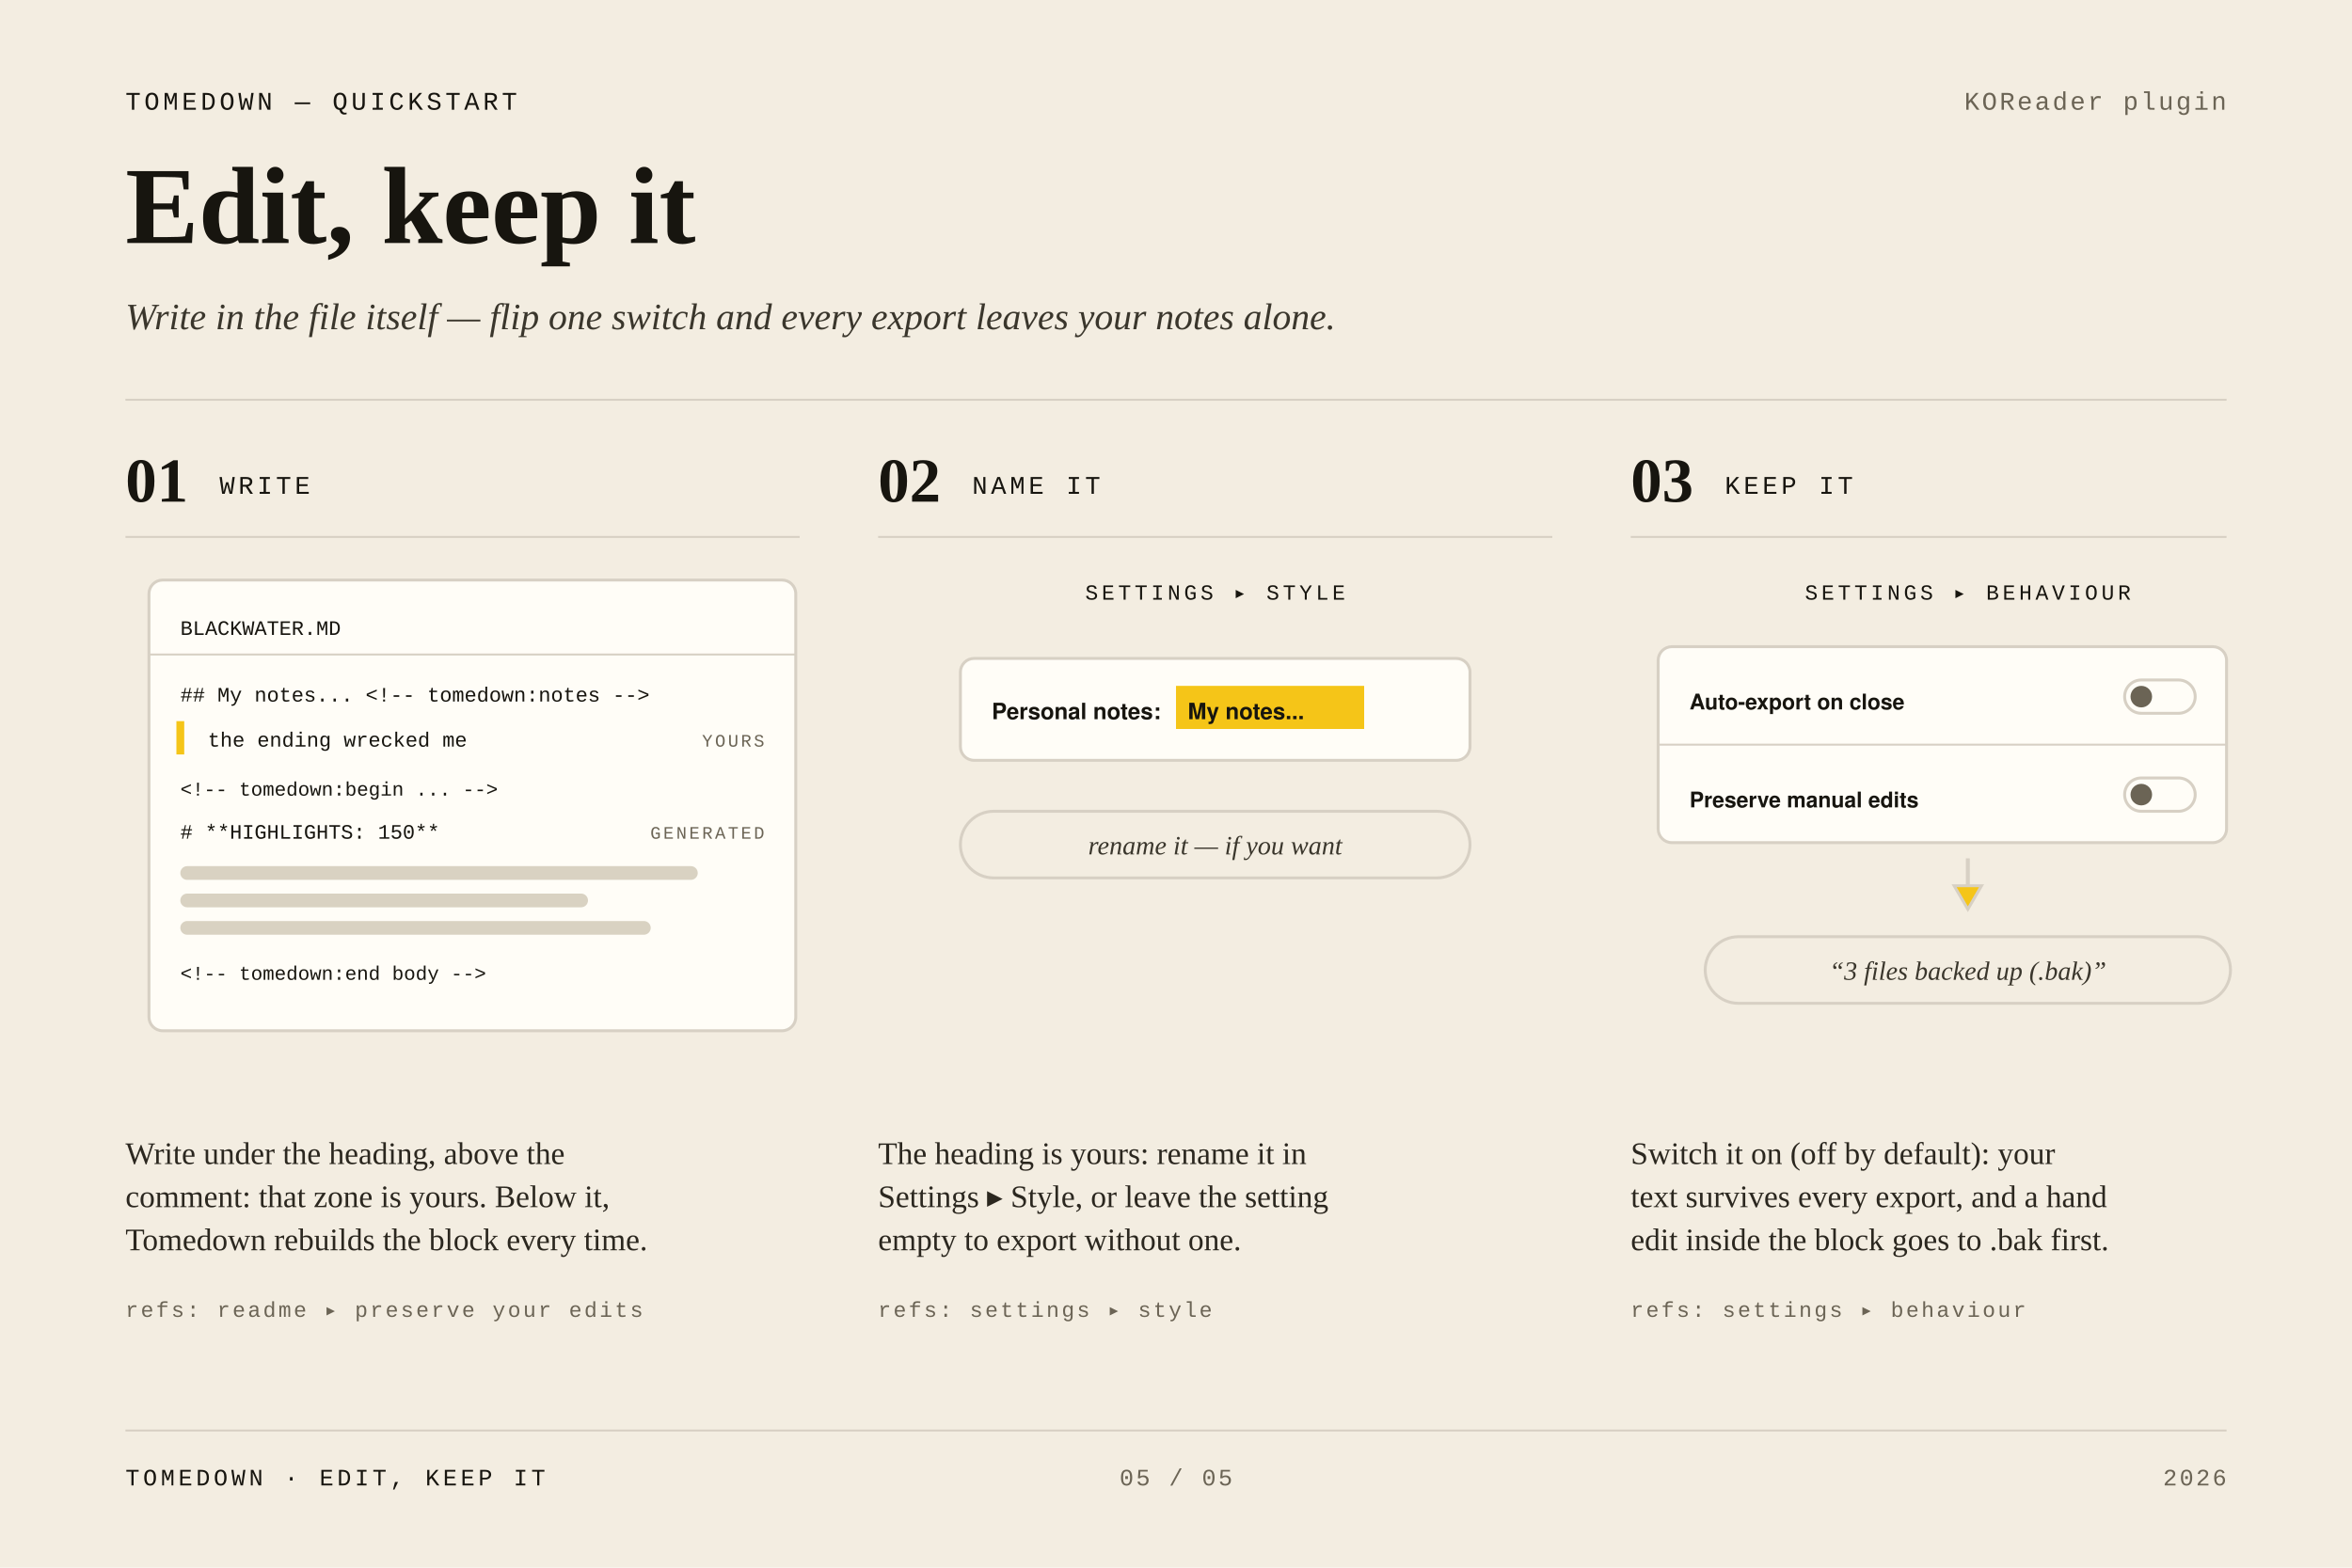
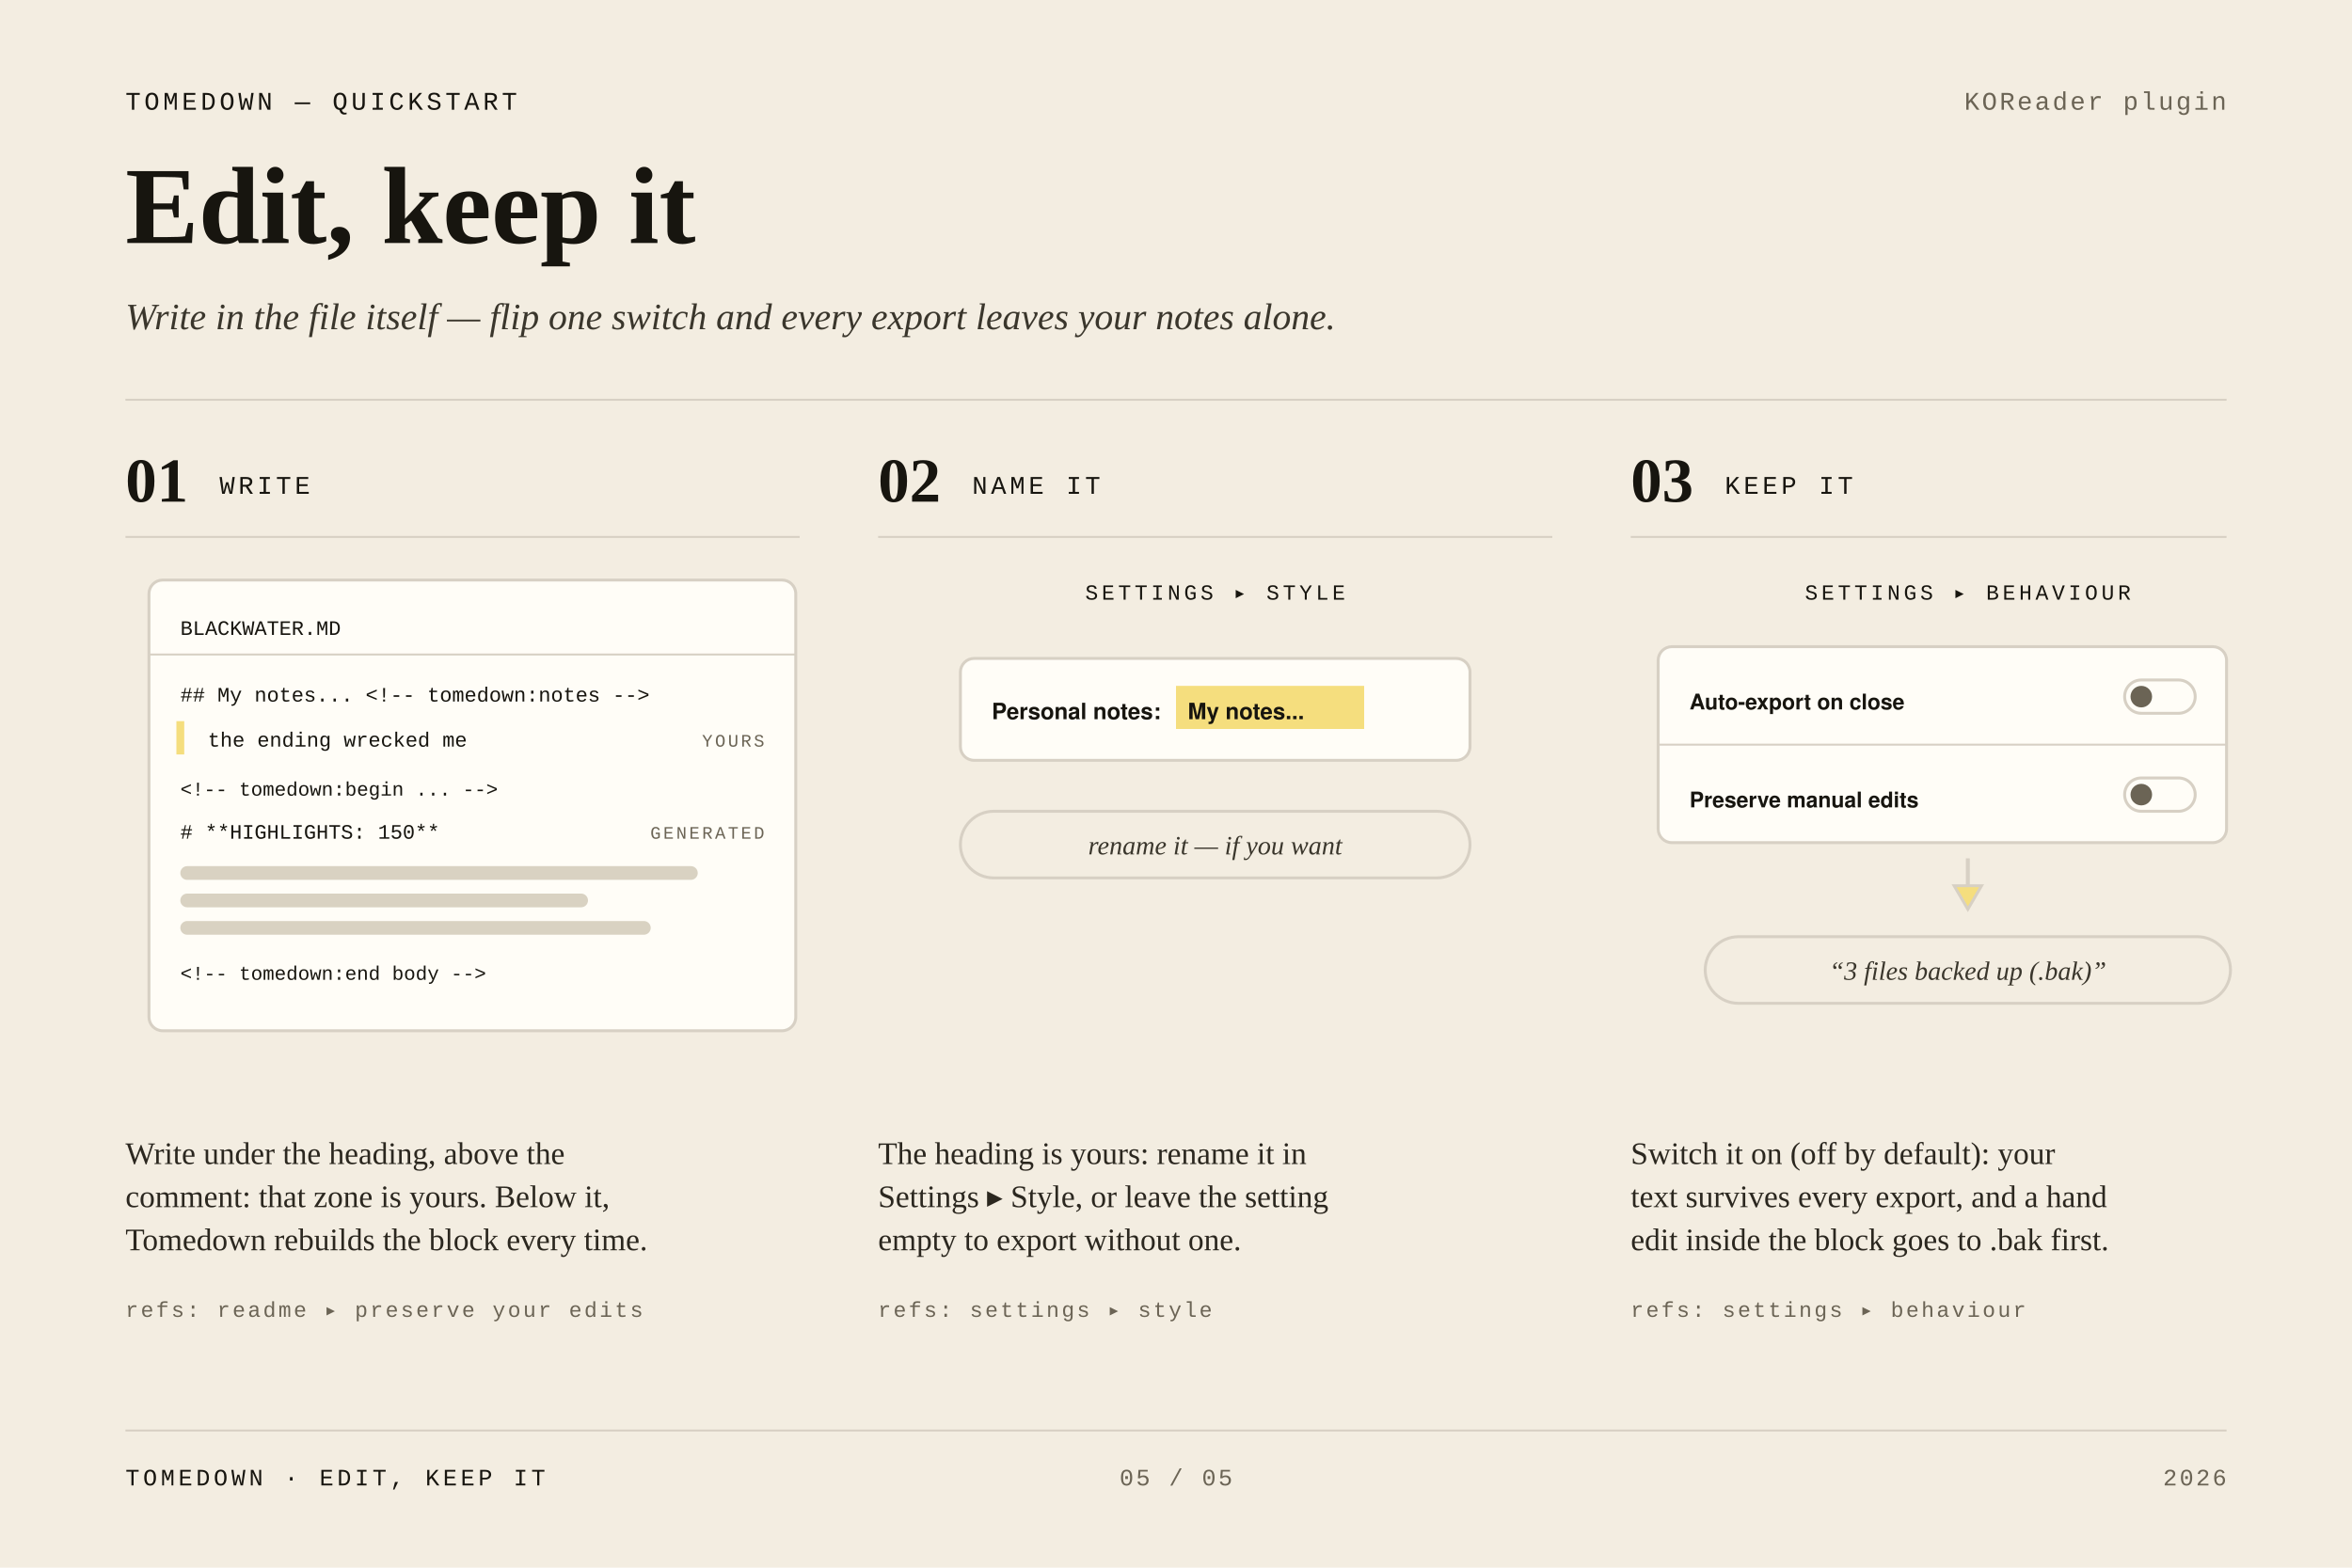
<svg xmlns="http://www.w3.org/2000/svg" width="1200" height="800" viewBox="0 0 1200 800" role="img" aria-label="Tomedown quickstart tutorial 05 — Edit, keep it: write your notes under the heading, flip Preserve manual edits on (off by default) and the export rebuilds only its own block, a hand-edited file is kept as .bak">
  <style>
    .display { font-family: Georgia, "Times New Roman", serif; font-weight: 700; fill: #17150F; }
    .deck    { font-family: Georgia, "Times New Roman", serif; font-style: italic; fill: #3A362C; }
    .label   { font-family: "SF Mono", Menlo, Consolas, "Liberation Mono", monospace; letter-spacing: 1.8px; fill: #17150F; }
    .labelm  { font-family: "SF Mono", Menlo, Consolas, "Liberation Mono", monospace; letter-spacing: 1.2px; fill: #6B6455; }
    .body    { font-family: Georgia, "Times New Roman", serif; fill: #2B271F; }
    .menu    { font-family: "Helvetica Neue", Helvetica, Arial, sans-serif; font-weight: 700; fill: #17150F; }
    .code    { font-family: "SF Mono", Menlo, Consolas, "Liberation Mono", monospace; fill: #17150F; }
    .rule    { stroke: #D7D0C4; stroke-width: 1; }
    .hair    { stroke: #D7D0C4; stroke-width: 1; opacity: 1; }
    .card    { fill: #FFFDF7; stroke: #D7D0C4; stroke-width: 1.5; }
    .skel    { fill: #D9D2C2; }
-     .accent  { fill: #F5C518; }
+     .accent  { fill: #F5DE7E; }
  </style>
  <rect width="1200" height="800" fill="#F3EDE1" />
  <text class="label" x="64" y="56" font-size="13">TOMEDOWN — QUICKSTART</text>
  <text class="labelm" x="1136" y="56" font-size="13" text-anchor="end">KOReader plugin</text>
  <text class="display" x="64" y="124" font-size="56">Edit, keep it</text>
  <text class="deck" x="64" y="168" font-size="19">Write in the file itself — flip one switch and every export leaves your notes alone.</text>
  <line class="rule" x1="64" y1="204" x2="1136" y2="204" />
  <text class="display" x="64" y="256" font-size="32">01</text>
  <text class="label" x="112" y="252" font-size="13">WRITE</text>
  <line class="hair" x1="64" y1="274" x2="408" y2="274" />
  <rect class="card" x="76" y="296" width="330" height="230" rx="7" />
  <text class="code" x="92" y="324" font-size="10.5" fill="#6B6455">BLACKWATER.MD</text>
  <line class="hair" x1="76" y1="334" x2="406" y2="334" />
  <text class="code" x="92" y="358" font-size="10.5">## My notes... &lt;!-- tomedown:notes --&gt;</text>
  <rect class="accent" x="90" y="368" width="4" height="17" />
  <text class="code" x="106" y="381" font-size="10.5">the ending wrecked me</text>
  <text class="labelm" x="390" y="381" font-size="9" text-anchor="end">YOURS</text>
  <text class="code" x="92" y="406" font-size="10" fill="#6B6455">&lt;!-- tomedown:begin ... --&gt;</text>
  <text class="code" x="92" y="428" font-size="10.5"># **HIGHLIGHTS: 150**</text>
  <text class="labelm" x="390" y="428" font-size="9" text-anchor="end">GENERATED</text>
  <rect class="skel" x="92" y="442" width="264" height="7" rx="3.5" />
  <rect class="skel" x="92" y="456" width="208" height="7" rx="3.5" />
  <rect class="skel" x="92" y="470" width="240" height="7" rx="3.5" />
  <text class="code" x="92" y="500" font-size="10" fill="#6B6455">&lt;!-- tomedown:end body --&gt;</text>
  <text class="body" x="64" y="594" font-size="16">Write under the heading, above the</text>
  <text class="body" x="64" y="616" font-size="16">comment: that zone is yours. Below it,</text>
  <text class="body" x="64" y="638" font-size="16">Tomedown rebuilds the block every time.</text>
  <text class="labelm" x="64" y="672" font-size="11">refs: readme ▸ preserve your edits</text>
  <text class="display" x="448" y="256" font-size="32">02</text>
  <text class="label" x="496" y="252" font-size="13">NAME IT</text>
  <line class="hair" x1="448" y1="274" x2="792" y2="274" />
  <text class="label" x="620" y="306" font-size="11" text-anchor="middle">SETTINGS ▸ STYLE</text>
  <rect class="card" x="490" y="336" width="260" height="52" rx="7" />
  <rect class="accent" x="600" y="350" width="96" height="22" />
  <text class="menu" x="506" y="367" font-size="11.5">Personal notes:</text>
  <text class="menu" x="606" y="367" font-size="11.5">My notes...</text>
  <rect x="490" y="414" width="260" height="34" rx="17" fill="#F3EDE1" stroke="#D7D0C4" stroke-width="1.5" />
  <text class="deck" x="620" y="436" font-size="13.5" text-anchor="middle">rename it — if you want</text>
  <text class="body" x="448" y="594" font-size="16">The heading is yours: rename it in</text>
  <text class="body" x="448" y="616" font-size="16">Settings ▸ Style, or leave the setting</text>
  <text class="body" x="448" y="638" font-size="16">empty to export without one.</text>
  <text class="labelm" x="448" y="672" font-size="11">refs: settings ▸ style</text>
  <text class="display" x="832" y="256" font-size="32">03</text>
  <text class="label" x="880" y="252" font-size="13">KEEP IT</text>
  <line class="hair" x1="832" y1="274" x2="1136" y2="274" />
  <text class="label" x="1004" y="306" font-size="11" text-anchor="middle">SETTINGS ▸ BEHAVIOUR</text>
  <rect class="card" x="846" y="330" width="290" height="100" rx="7" />
  <line class="hair" x1="846" y1="380" x2="1136" y2="380" />
  <text class="menu" x="862" y="362" font-size="11">Auto-export on close</text>
  <rect x="1084" y="347" width="36" height="17" rx="8.5" fill="#FFFDF7" stroke="#D7D0C4" stroke-width="1.5" />
  <circle cx="1092.5" cy="355.5" r="5.5" fill="#6B6455" />
  <text class="menu" x="862" y="412" font-size="11">Preserve manual edits</text>
  <rect x="1084" y="397" width="36" height="17" rx="8.5" fill="#FFFDF7" stroke="#D7D0C4" stroke-width="1.5" />
  <circle cx="1092.5" cy="405.5" r="5.5" fill="#6B6455" />
  <path d="M1004 438 V454" fill="none" stroke="#D7D0C4" stroke-width="2" />
  <path class="accent" d="M997 452 L1004 464 L1011 452 Z" stroke="#D7D0C4" stroke-width="1.5" />
  <rect x="870" y="478" width="268" height="34" rx="17" fill="#F3EDE1" stroke="#D7D0C4" stroke-width="1.5" />
  <text class="deck" x="1004" y="500" font-size="13.5" text-anchor="middle">“3 files backed up (.bak)”</text>
  <text class="body" x="832" y="594" font-size="16">Switch it on (off by default): your</text>
  <text class="body" x="832" y="616" font-size="16">text survives every export, and a hand</text>
  <text class="body" x="832" y="638" font-size="16">edit inside the block goes to .bak first.</text>
  <text class="labelm" x="832" y="672" font-size="11">refs: settings ▸ behaviour</text>
  <line class="rule" x1="64" y1="730" x2="1136" y2="730" />
  <text class="label" x="64" y="758" font-size="12">TOMEDOWN · EDIT, KEEP IT</text>
  <text class="labelm" x="600" y="758" font-size="12" text-anchor="middle">05 / 05</text>
  <text class="labelm" x="1136" y="758" font-size="12" text-anchor="end">2026</text>
</svg>
